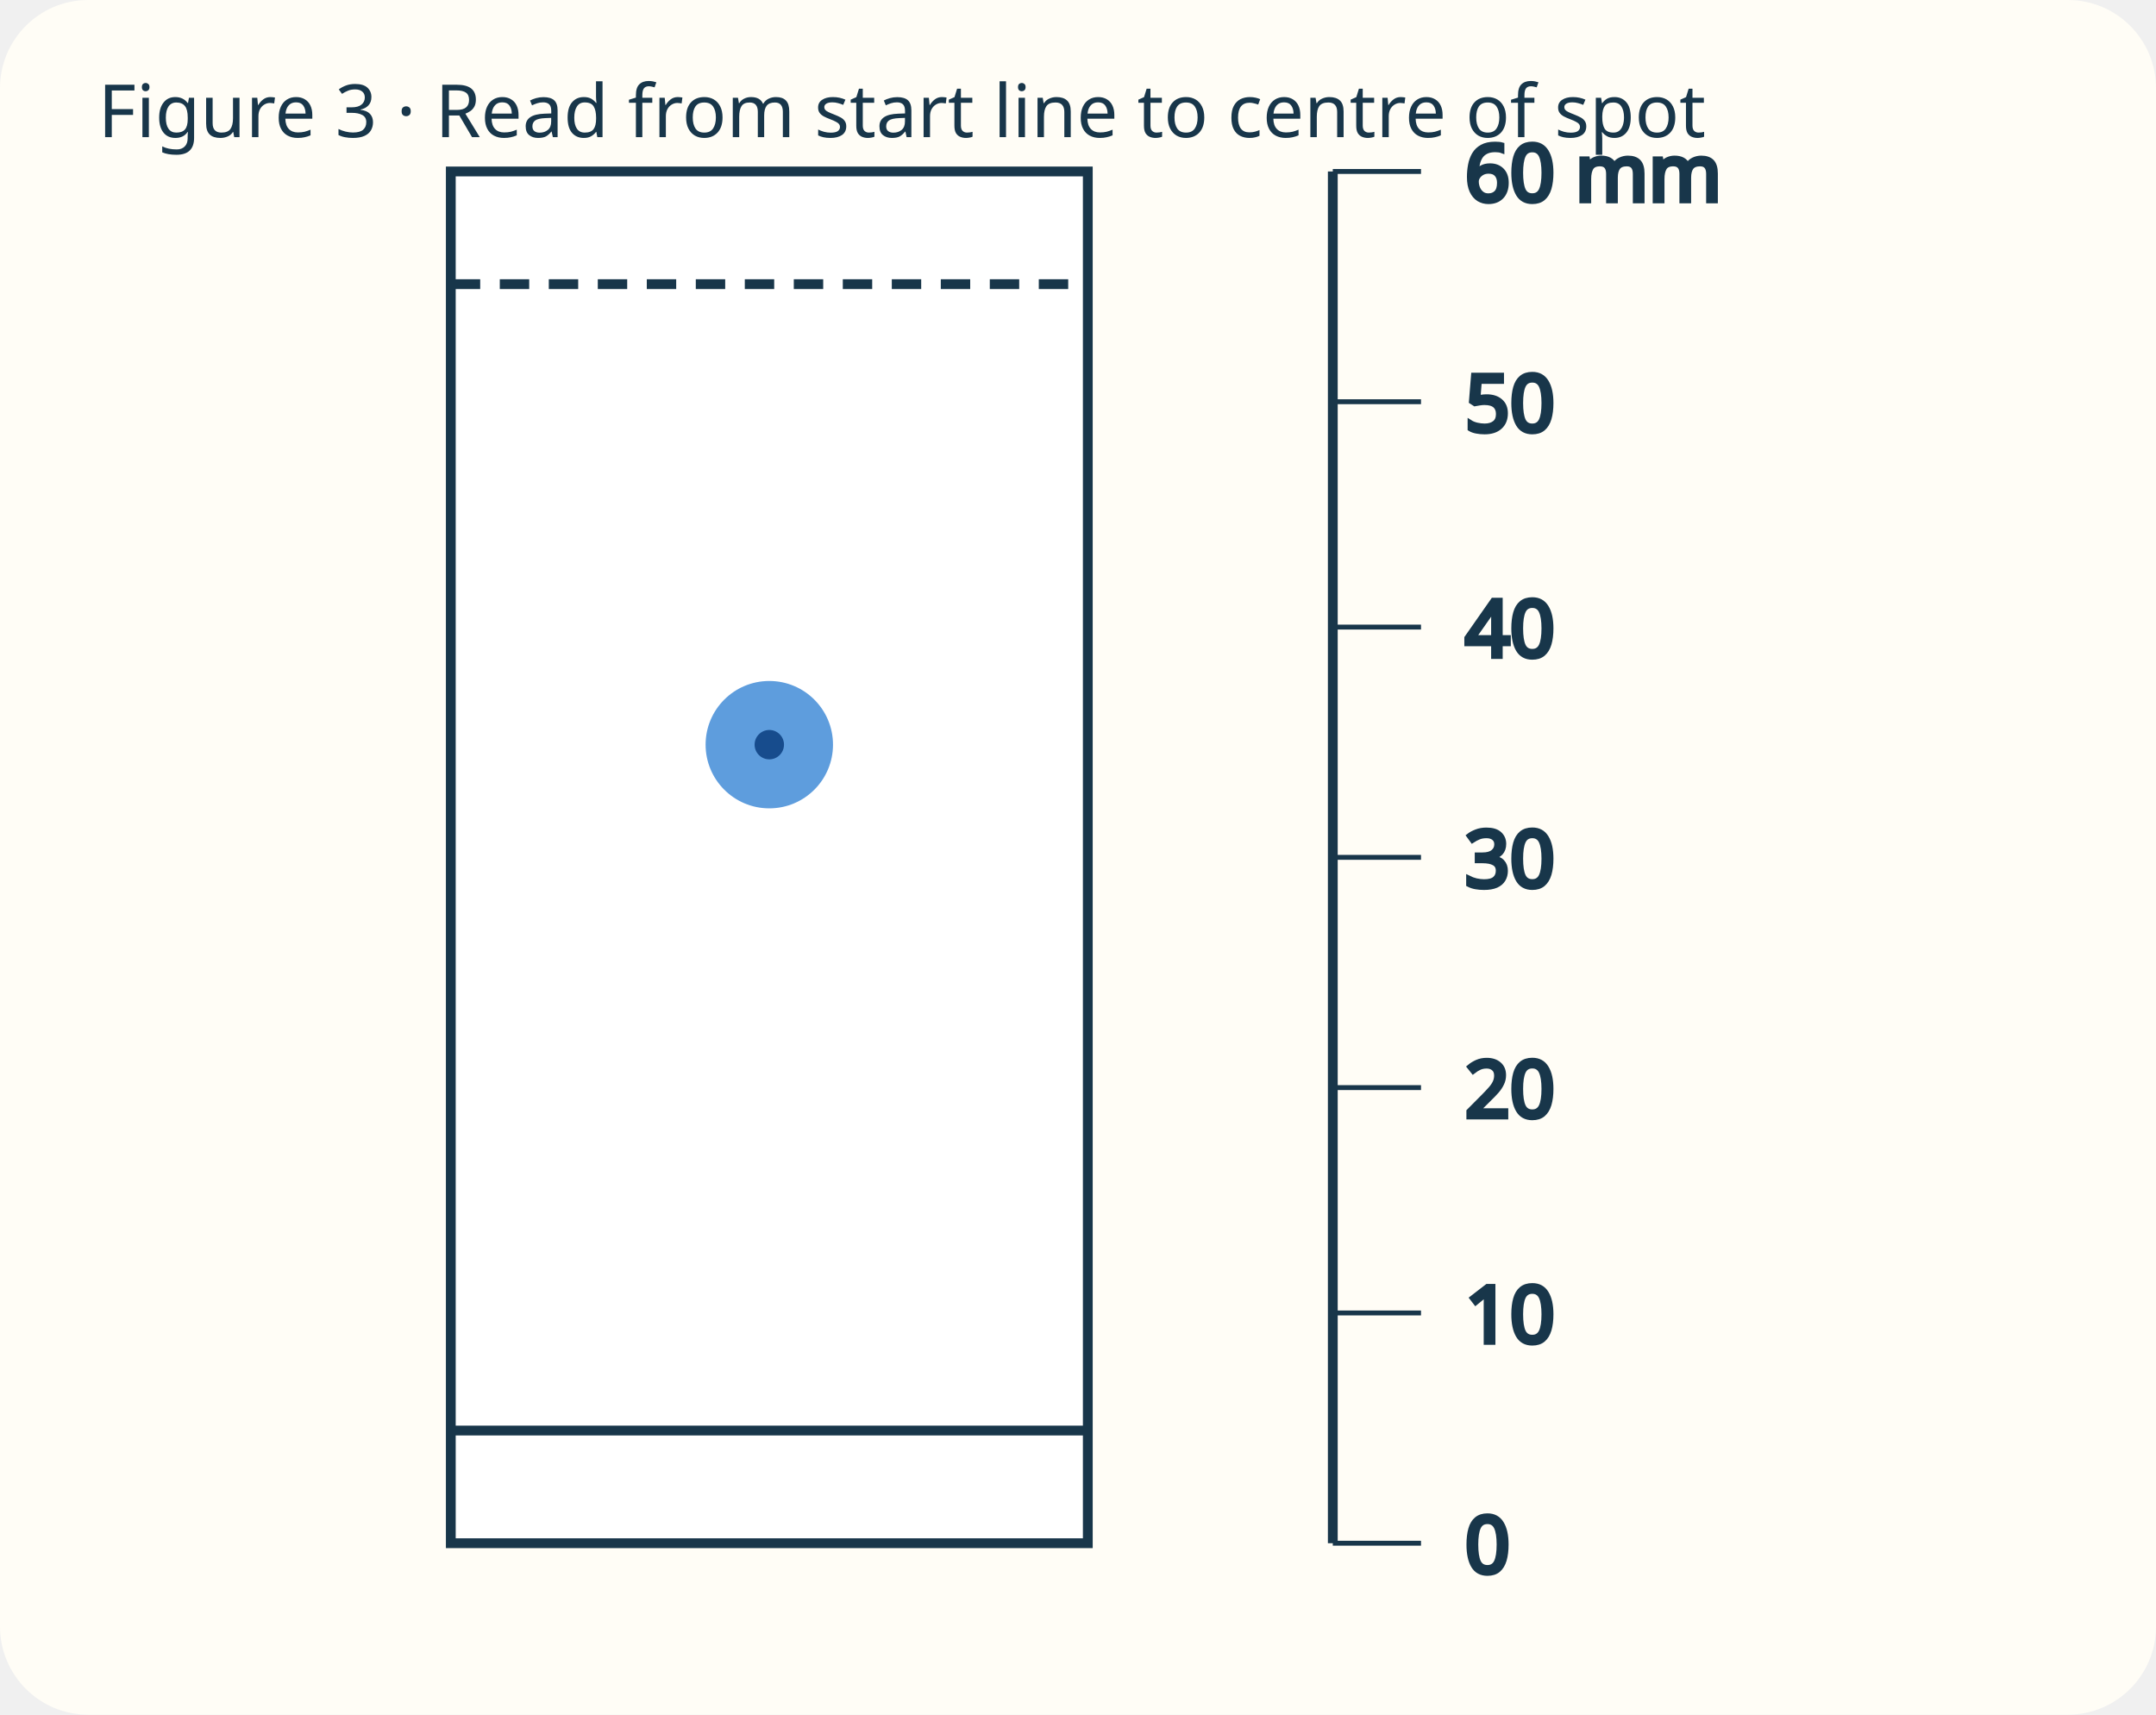
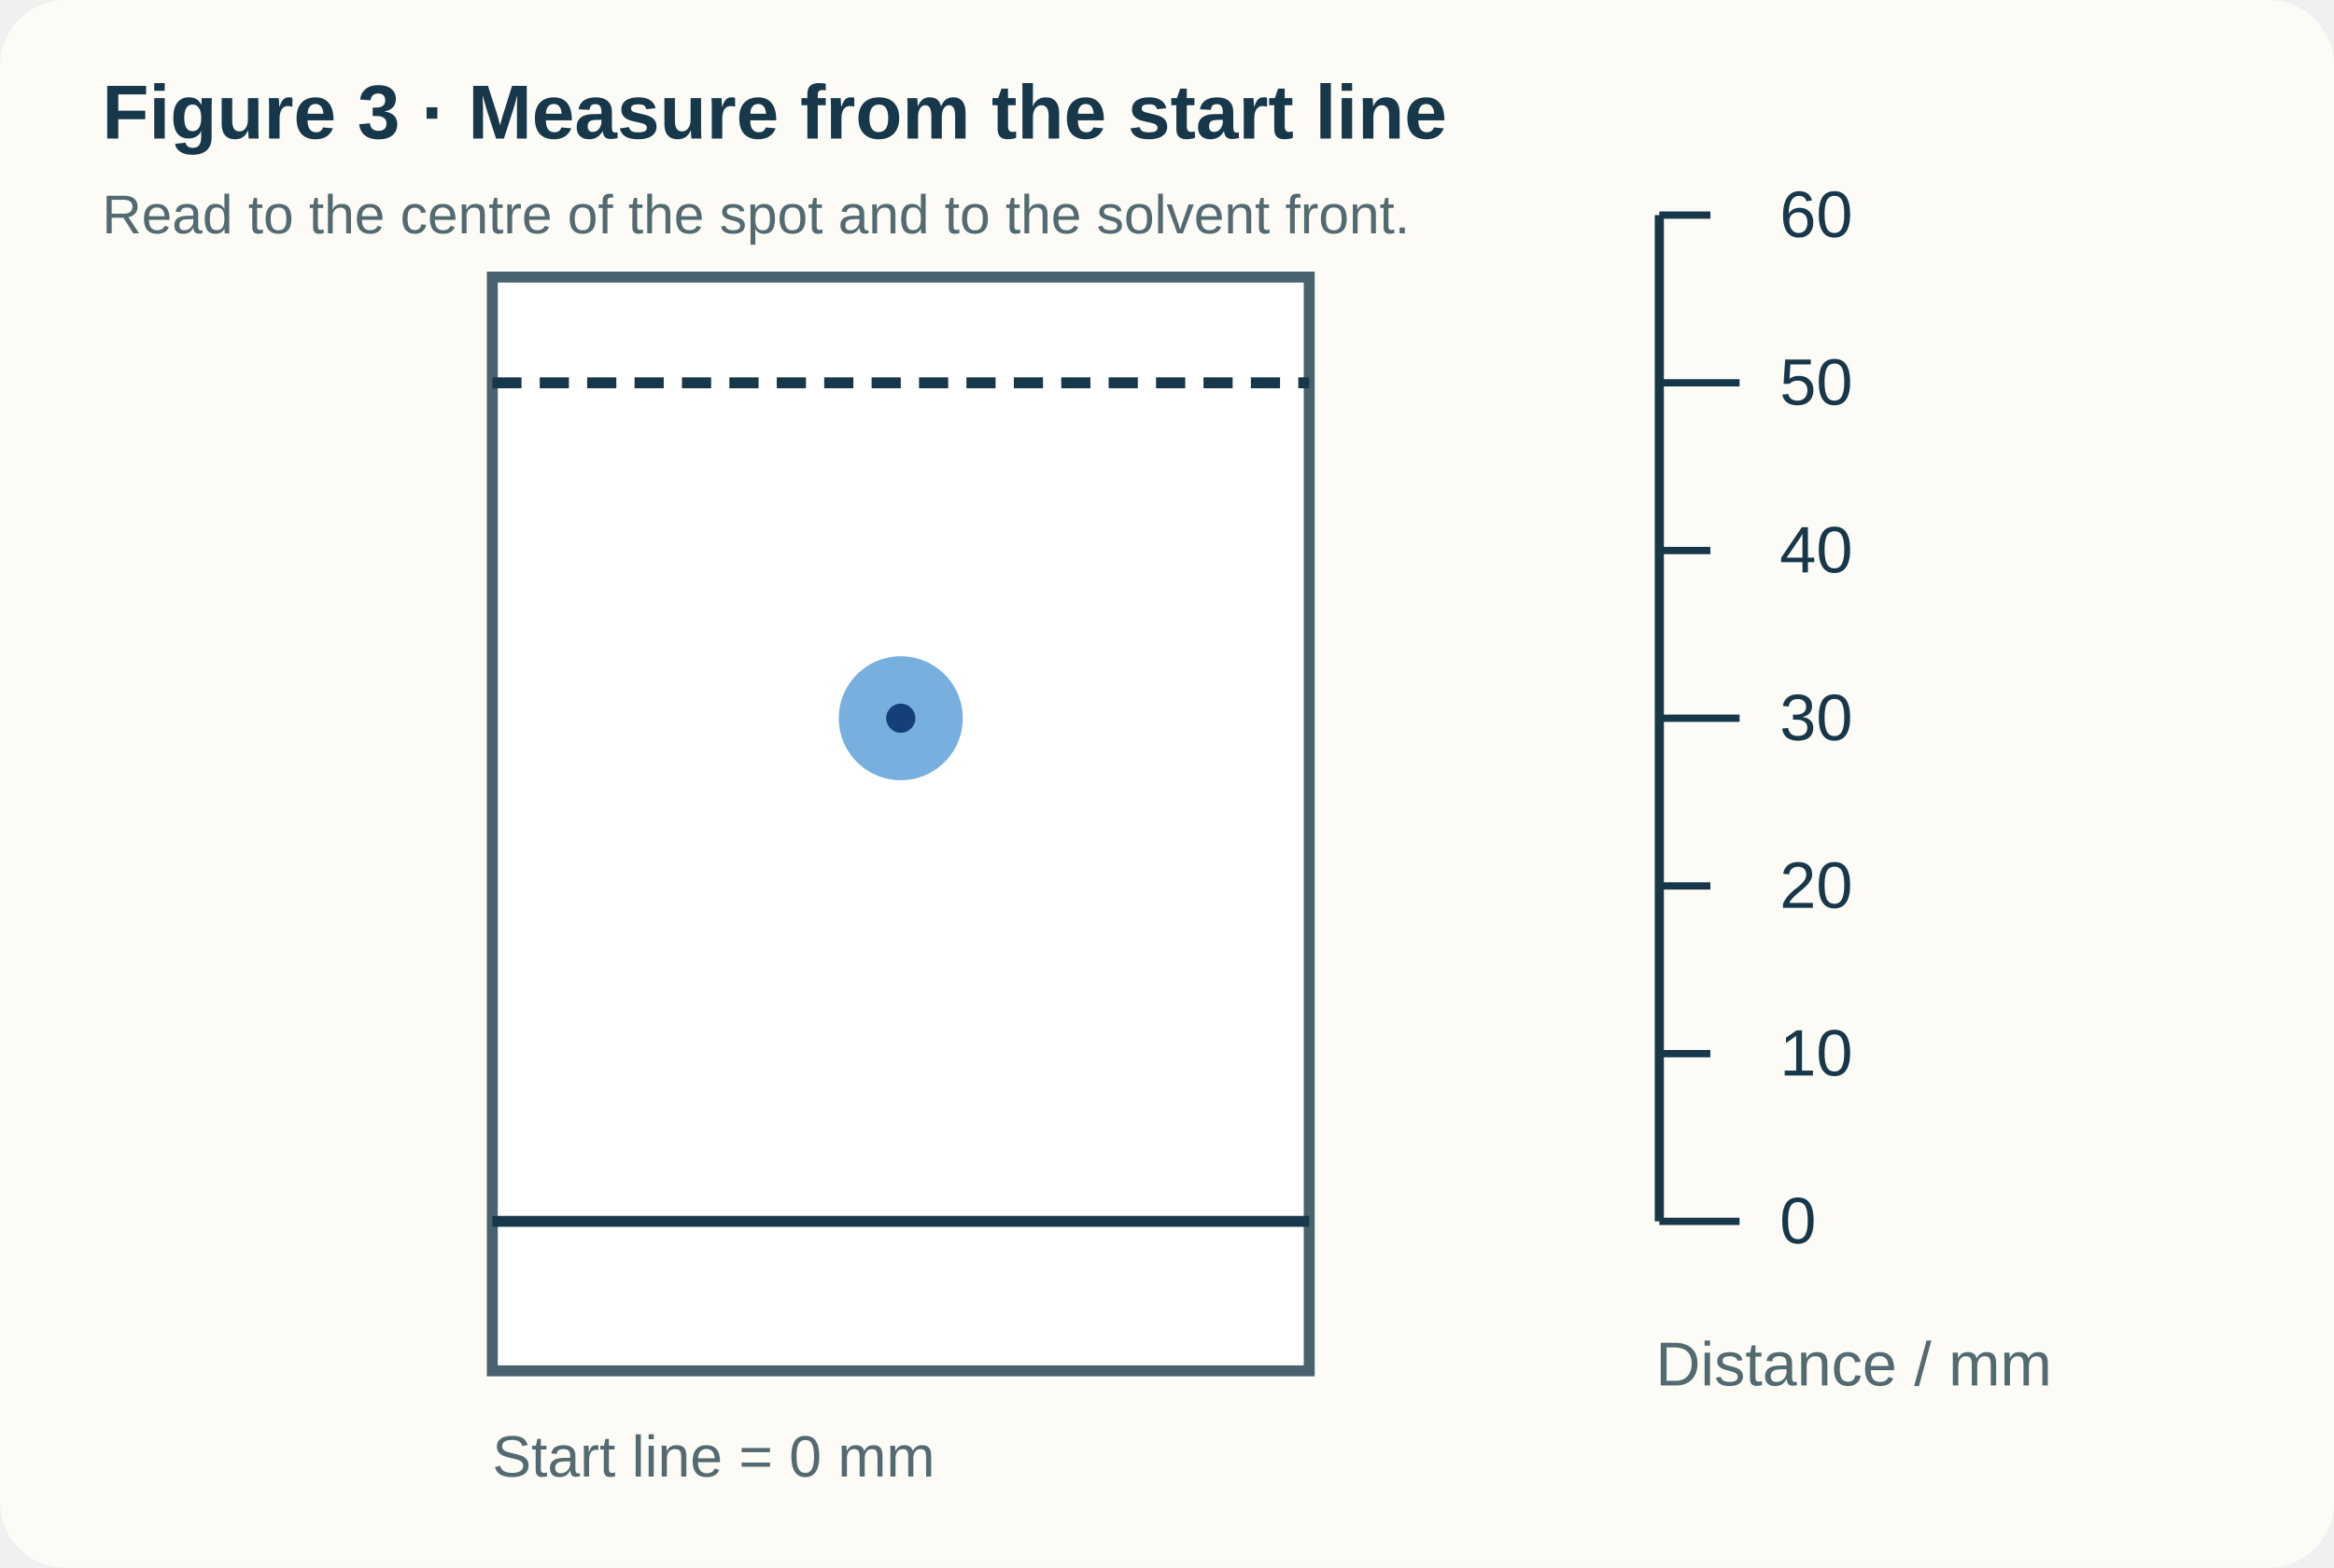
- <svg xmlns="http://www.w3.org/2000/svg" viewBox="0 0 440 350" role="img" aria-labelledby="title desc">
-   <rect width="440" height="350" rx="18" fill="#fffdf6" />
-   <rect x="92" y="35" width="130" height="280" fill="#fff" stroke="#18364a" stroke-width="2" />
-   <line x1="92" y1="58" x2="222" y2="58" stroke="#18364a" stroke-width="2" stroke-dasharray="6 4" />
-   <line x1="92" y1="292" x2="222" y2="292" stroke="#18364a" stroke-width="2" />
-   <circle cx="157" cy="152" r="13" fill="#3684d5" opacity=".8" />
-   <circle cx="157" cy="152" r="3" fill="#174c8d" />
-   <line x1="272" y1="35" x2="272" y2="315" stroke="#18364a" stroke-width="2" />
-   <g stroke="#18364a" font-family="sans-serif" font-size="16" fill="#18364a">
-     <path d="M272 315h18 M272 268h18 M272 222h18 M272 175h18 M272 128h18 M272 82h18 M272 35h18" />
-     <text x="299" y="321">0</text>
-     <text x="299" y="274">10</text>
-     <text x="299" y="228">20</text>
-     <text x="299" y="181">30</text>
-     <text x="299" y="134">40</text>
-     <text x="299" y="88">50</text>
-     <text x="299" y="41">60 mm</text>
+ <svg xmlns="http://www.w3.org/2000/svg" viewBox="0 0 640 430" role="img" aria-labelledby="title desc">
+   <rect width="640" height="430" rx="18" fill="#fcfbf6" />
+   <text x="28" y="38" fill="#17384a" font-family="Arial,sans-serif" font-weight="700" font-size="21">Figure 3 · Measure from the start line</text>
+   <text x="28" y="64" fill="#536a71" font-family="Arial,sans-serif" font-size="15">Read to the centre of the spot and to the solvent front.</text>
+   <rect x="135" y="76" width="224" height="300" fill="#fff" stroke="#49636e" stroke-width="3" />
+   <path d="M135 335H359" stroke="#17384a" stroke-width="3" />
+   <path d="M135 105H359" stroke="#17384a" stroke-width="3" stroke-dasharray="8 5" />
+   <circle cx="247" cy="197" r="17" fill="#68a6db" opacity=".9" />
+   <circle cx="247" cy="197" r="4" fill="#153f79" />
+   <path d="M455 59V335" stroke="#17384a" stroke-width="2.5" />
+   <g stroke="#17384a" stroke-width="2">
+     <path d="M455 335h22 M455 289h14 M455 243h14 M455 197h22 M455 151h14 M455 105h22 M455 59h14" />
  </g>
-   <text x="20" y="28" font-family="sans-serif" font-size="15" fill="#18364a">Figure 3 · Read from start line to centre of spot</text>
+   <g fill="#17384a" font-family="Arial,sans-serif" font-size="18">
+     <text x="488" y="341">0</text>
+     <text x="488" y="295">10</text>
+     <text x="488" y="249">20</text>
+     <text x="488" y="203">30</text>
+     <text x="488" y="157">40</text>
+     <text x="488" y="111">50</text>
+     <text x="488" y="65">60</text>
+   </g>
+   <text x="454" y="380" fill="#536a71" font-family="Arial,sans-serif" font-size="17">Distance / mm</text>
+   <text x="135" y="405" fill="#536a71" font-family="Arial,sans-serif" font-size="16">Start line = 0 mm</text>
</svg>
